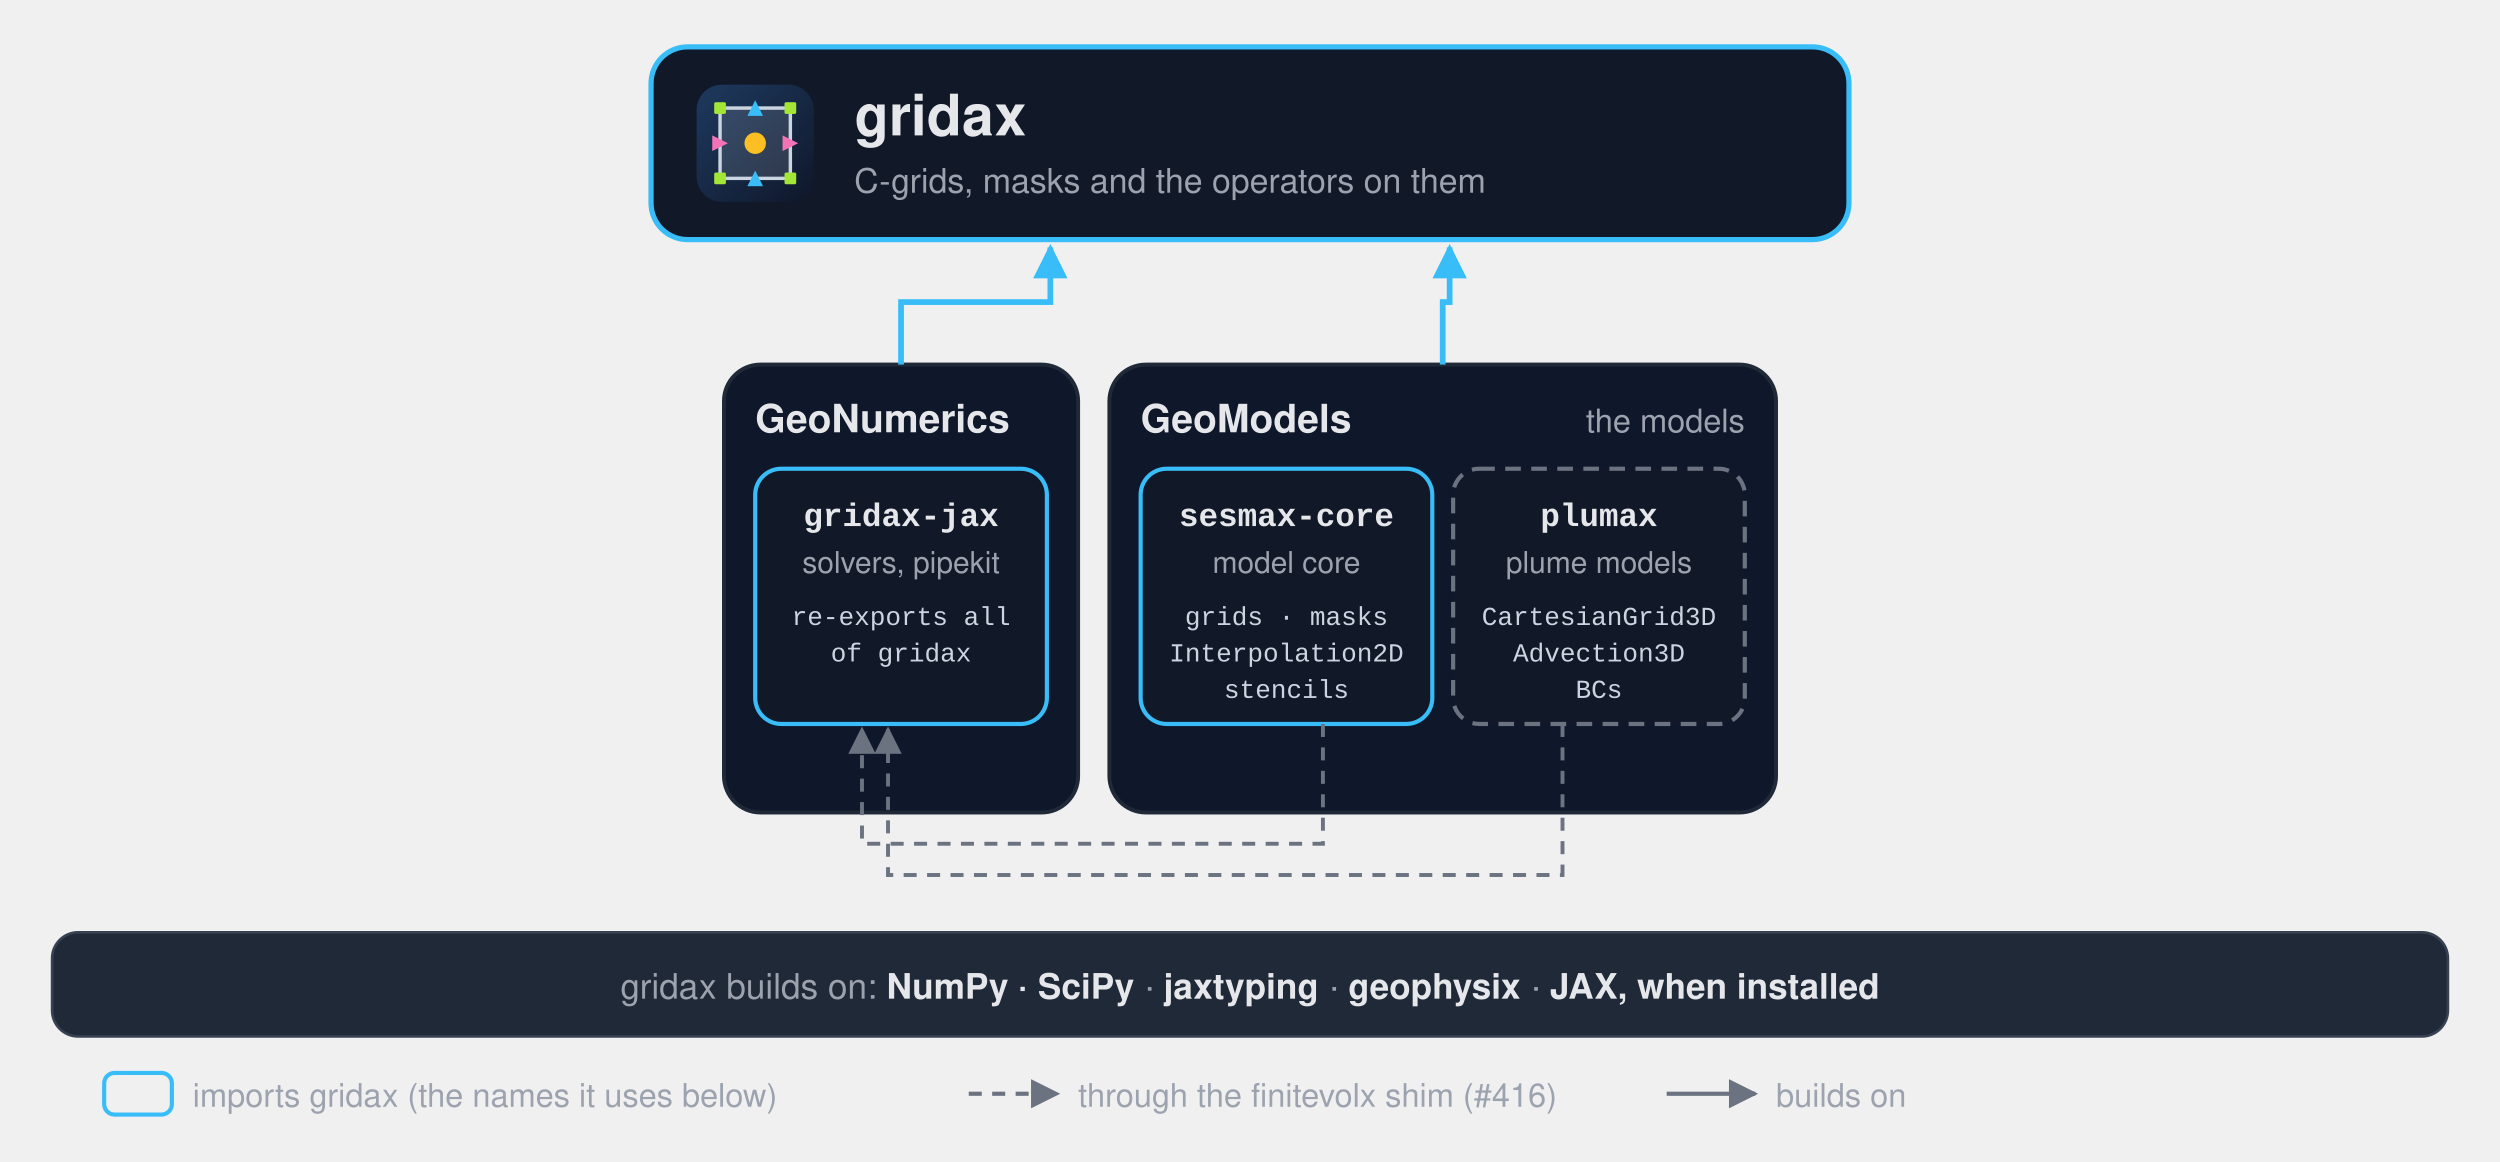
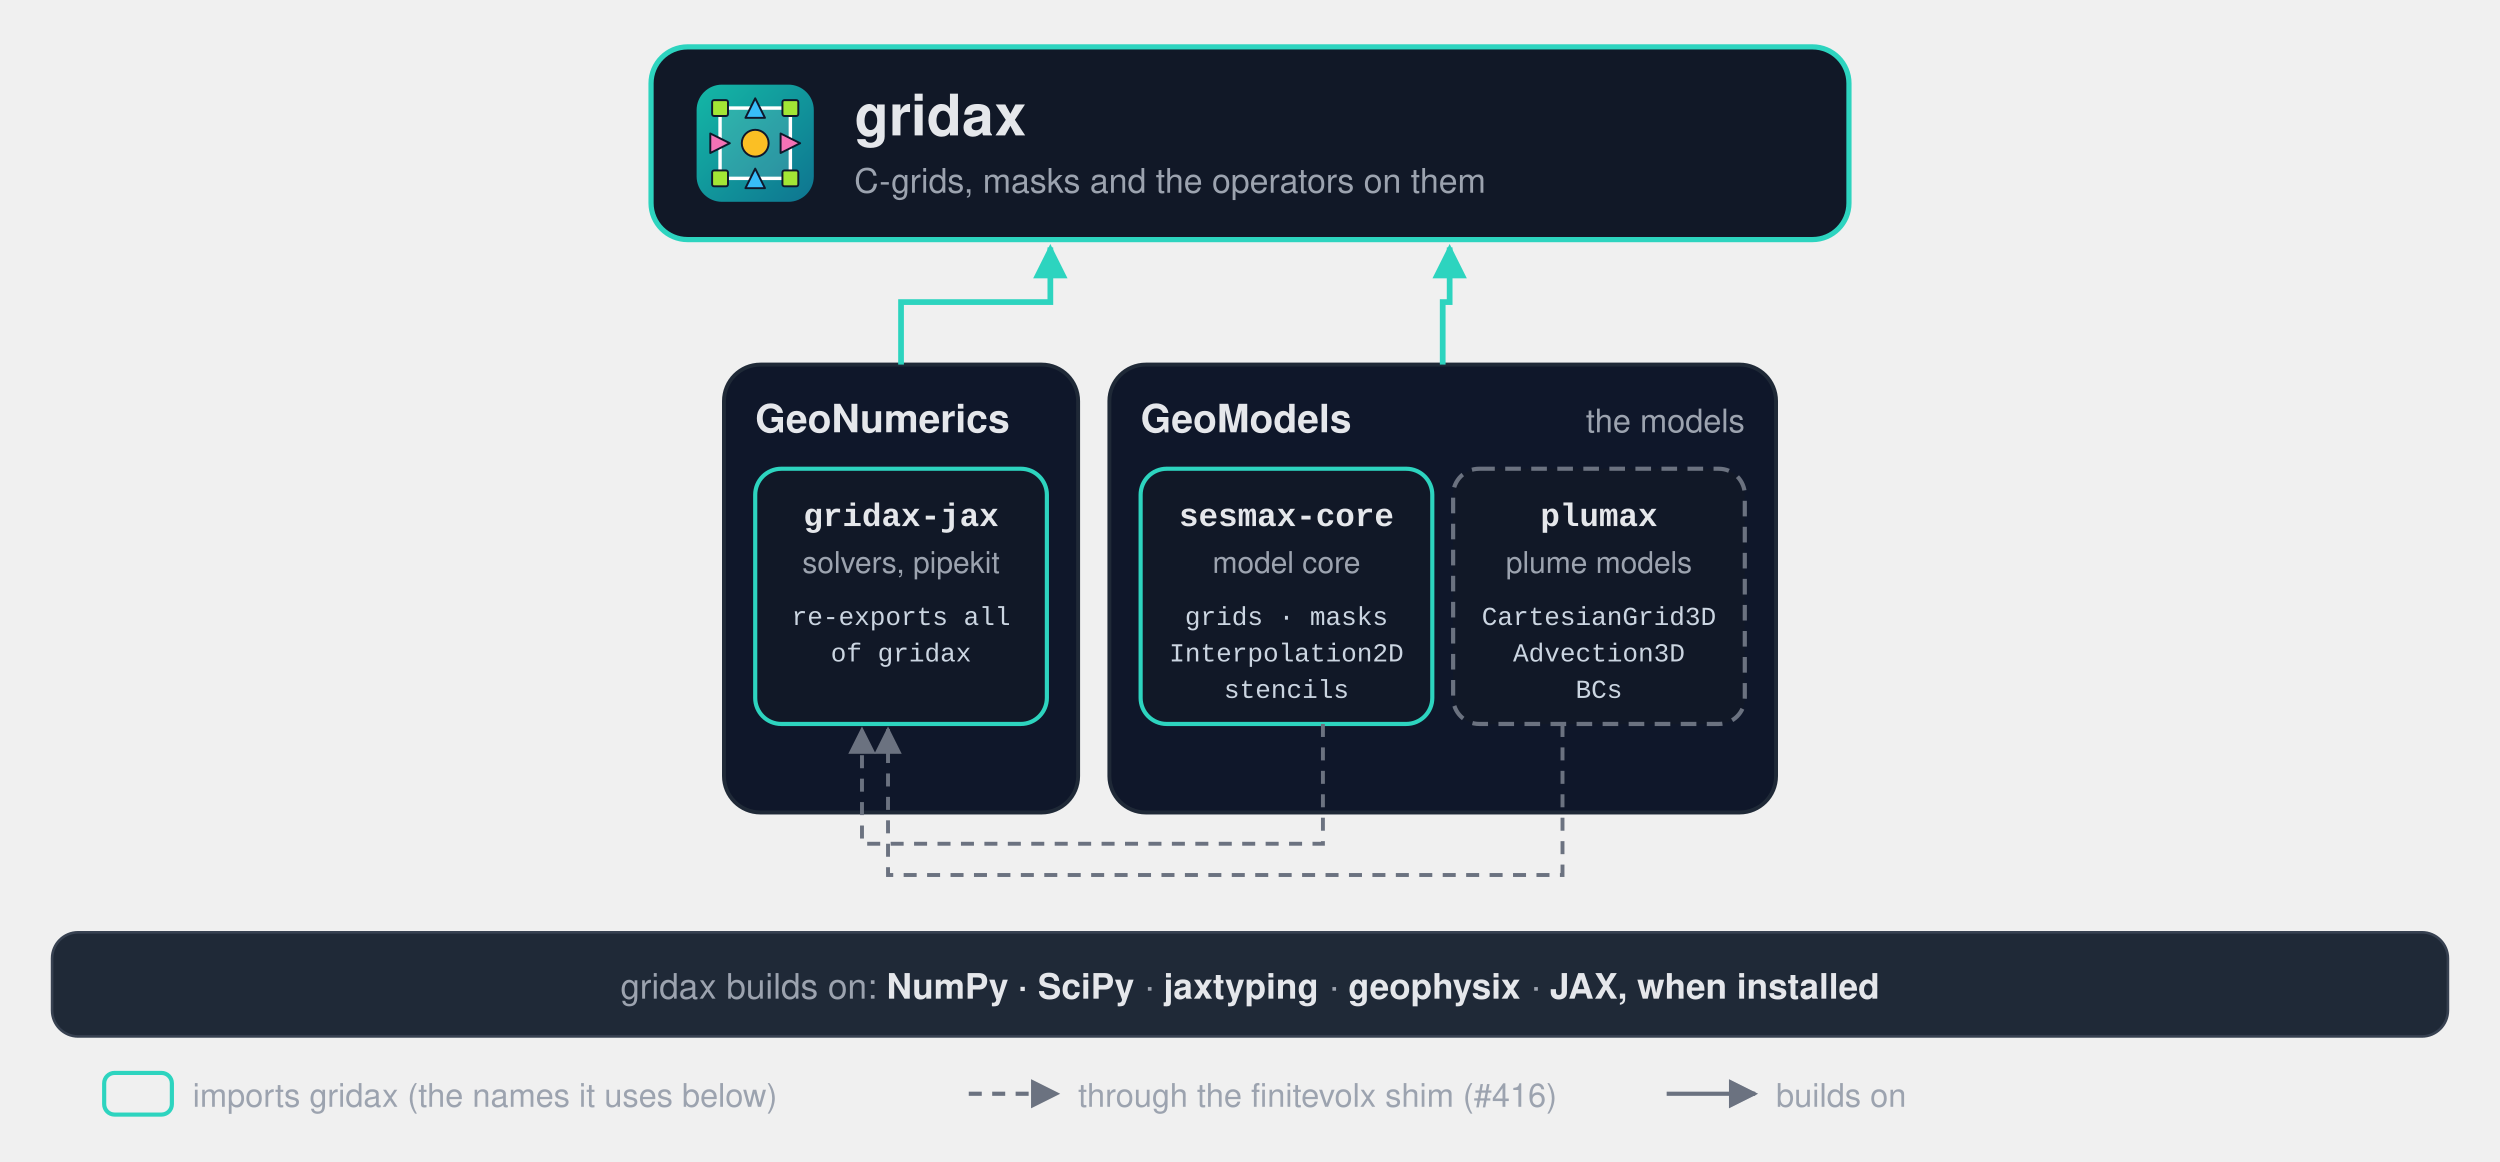
<svg xmlns="http://www.w3.org/2000/svg" width="960" height="446" viewBox="0 0 960 446" role="img" aria-label="Packages that import gridax: gridax-jax in GeoNumerics, in the same repository, which re-exports all of it; and sesmax-core in GeoModels, which imports the grids, masks, Interpolation2D and the raw stencils. plumax in GeoModels still imports the deprecated finitevolx shim, drawn dashed, and both models reach gridax-jax's names through it. gridax builds on NumPy, SciPy, jaxtyping and geophysix, and on JAX when it is installed.">
  <defs>
    <marker id="eh-dark" viewBox="0 0 10 10" refX="9" refY="5" markerWidth="7" markerHeight="7" orient="auto-start-reverse">
      <path d="M0 0 L10 5 L0 10 z" fill="#6B7280" />
    </marker>
    <marker id="ea-dark" viewBox="0 0 10 10" refX="9" refY="5" markerWidth="6" markerHeight="6" orient="auto-start-reverse">
-       <path d="M0 0 L10 5 L0 10 z" fill="#38BDF8" />
+       <path d="M0 0 L10 5 L0 10 z" fill="#2DD4BF" />
    </marker>
  </defs>
-   <rect x="250" y="18" width="460" height="74" rx="14" fill="#111827" stroke="#38BDF8" stroke-width="2" />
+   <rect x="250" y="18" width="460" height="74" rx="14" fill="#111827" stroke="#2DD4BF" stroke-width="2" />
  <svg x="266" y="31" width="48" height="48" viewBox="0 0 128 128">
    <defs>
      <linearGradient id="ix-dark" x1="0" y1="0" x2="1" y2="1">
-         <stop offset="0" stop-color="#1E3A5F" />
-         <stop offset="1" stop-color="#0F172A" />
+         <stop offset="0" stop-color="#14B8A6" />
+         <stop offset="1" stop-color="#0E7490" />
      </linearGradient>
    </defs>
    <rect x="4" y="4" width="120" height="120" rx="26" fill="url(#ix-dark)" />
-     <rect x="28" y="28" width="72" height="72" rx="2" fill="#FFFFFF" fill-opacity="0.12" stroke="#CBD5E1" stroke-width="3.5" />
-     <circle cx="64" cy="64" r="11" fill="#FBBF24" />
-     <path d="M36 64 L20 56 L20 72 Z" fill="#F472B6" />
-     <path d="M108 64 L92 56 L92 72 Z" fill="#F472B6" />
-     <path d="M64 20 L56 36 L72 36 Z" fill="#38BDF8" />
-     <path d="M64 92 L56 108 L72 108 Z" fill="#38BDF8" />
-     <rect x="22" y="22" width="12" height="12" rx="1.5" fill="#A3E635" />
-     <rect x="22" y="94" width="12" height="12" rx="1.5" fill="#A3E635" />
-     <rect x="94" y="22" width="12" height="12" rx="1.5" fill="#A3E635" />
-     <rect x="94" y="94" width="12" height="12" rx="1.5" fill="#A3E635" />
+     <rect x="28" y="28" width="72" height="72" rx="2" fill="#FFFFFF" fill-opacity="0.12" stroke="#FFFFFF" stroke-width="3.5" />
+     <circle cx="64" cy="64" r="13.75" fill="#FBBF24" stroke="#0F172A" stroke-width="2" />
+     <path d="M38.0 64 L18.0 54.0 L18.0 74.0 Z" fill="#F472B6" stroke="#0F172A" stroke-width="2" stroke-linejoin="round" />
+     <path d="M110.0 64 L90.0 54.0 L90.0 74.0 Z" fill="#F472B6" stroke="#0F172A" stroke-width="2" stroke-linejoin="round" />
+     <path d="M64 18.0 L54.0 38.0 L74.0 38.0 Z" fill="#38BDF8" stroke="#0F172A" stroke-width="2" stroke-linejoin="round" />
+     <path d="M64 90.0 L54.0 110.0 L74.0 110.0 Z" fill="#38BDF8" stroke="#0F172A" stroke-width="2" stroke-linejoin="round" />
+     <rect x="19.875" y="19.875" width="16.25" height="16.25" rx="2" fill="#A3E635" stroke="#0F172A" stroke-width="2" />
+     <rect x="19.875" y="91.875" width="16.25" height="16.25" rx="2" fill="#A3E635" stroke="#0F172A" stroke-width="2" />
+     <rect x="91.875" y="19.875" width="16.25" height="16.25" rx="2" fill="#A3E635" stroke="#0F172A" stroke-width="2" />
+     <rect x="91.875" y="91.875" width="16.25" height="16.25" rx="2" fill="#A3E635" stroke="#0F172A" stroke-width="2" />
  </svg>
  <text x="328" y="52" font-family="ui-sans-serif, -apple-system, 'Segoe UI', Helvetica, Arial, sans-serif" font-size="22" font-weight="700" fill="#E5E7EB">gridax</text>
  <text x="328" y="74" font-family="ui-sans-serif, -apple-system, 'Segoe UI', Helvetica, Arial, sans-serif" font-size="13" fill="#9CA3AF">C-grids, masks and the operators on them</text>
  <rect x="278.0" y="140" width="136" height="172" rx="14" fill="#0F172A" stroke="#1F2937" stroke-width="1.5" />
  <text x="290.0" y="166" font-family="ui-sans-serif, -apple-system, 'Segoe UI', Helvetica, Arial, sans-serif" font-size="15" font-weight="700" fill="#E5E7EB">GeoNumerics</text>
  <text x="402.0" y="166" text-anchor="end" font-family="ui-sans-serif, -apple-system, 'Segoe UI', Helvetica, Arial, sans-serif" font-size="12.5" fill="#9CA3AF" />
-   <path d="M346.0 140 L346.0 116 L403.333 116 L403.333 95" fill="none" stroke="#38BDF8" stroke-width="2.2" marker-end="url(#ea-dark)" />
-   <rect x="290.0" y="180" width="112" height="98" rx="10" fill="#111827" stroke="#38BDF8" stroke-width="1.6" />
+   <path d="M346.0 140 L346.0 116 L403.333 116 L403.333 95" fill="none" stroke="#2DD4BF" stroke-width="2.2" marker-end="url(#ea-dark)" />
+   <rect x="290.0" y="180" width="112" height="98" rx="10" fill="#111827" stroke="#2DD4BF" stroke-width="1.6" />
  <text x="346.0" y="202" text-anchor="middle" font-family="ui-monospace, SFMono-Regular, Menlo, Consolas, 'Liberation Mono', monospace" font-size="12.5" font-weight="700" fill="#E5E7EB">gridax-jax</text>
  <text x="346.0" y="220" text-anchor="middle" font-family="ui-sans-serif, -apple-system, 'Segoe UI', Helvetica, Arial, sans-serif" font-size="11.5" fill="#9CA3AF">solvers, pipekit</text>
  <text x="346.0" y="240" text-anchor="middle" font-family="ui-monospace, SFMono-Regular, Menlo, Consolas, 'Liberation Mono', monospace" font-size="10" fill="#CBD5E1">re-exports all</text>
  <text x="346.0" y="254" text-anchor="middle" font-family="ui-monospace, SFMono-Regular, Menlo, Consolas, 'Liberation Mono', monospace" font-size="10" fill="#CBD5E1">of gridax</text>
  <rect x="426.0" y="140" width="256" height="172" rx="14" fill="#0F172A" stroke="#1F2937" stroke-width="1.5" />
  <text x="438.0" y="166" font-family="ui-sans-serif, -apple-system, 'Segoe UI', Helvetica, Arial, sans-serif" font-size="15" font-weight="700" fill="#E5E7EB">GeoModels</text>
  <text x="670.0" y="166" text-anchor="end" font-family="ui-sans-serif, -apple-system, 'Segoe UI', Helvetica, Arial, sans-serif" font-size="12.5" fill="#9CA3AF">the models</text>
-   <path d="M554.0 140 L554.0 116 L556.667 116 L556.667 95" fill="none" stroke="#38BDF8" stroke-width="2.2" marker-end="url(#ea-dark)" />
-   <rect x="438.0" y="180" width="112" height="98" rx="10" fill="#111827" stroke="#38BDF8" stroke-width="1.6" />
+   <path d="M554.0 140 L554.0 116 L556.667 116 L556.667 95" fill="none" stroke="#2DD4BF" stroke-width="2.2" marker-end="url(#ea-dark)" />
+   <rect x="438.0" y="180" width="112" height="98" rx="10" fill="#111827" stroke="#2DD4BF" stroke-width="1.6" />
  <text x="494.0" y="202" text-anchor="middle" font-family="ui-monospace, SFMono-Regular, Menlo, Consolas, 'Liberation Mono', monospace" font-size="12.5" font-weight="700" fill="#E5E7EB">sesmax-core</text>
  <text x="494.0" y="220" text-anchor="middle" font-family="ui-sans-serif, -apple-system, 'Segoe UI', Helvetica, Arial, sans-serif" font-size="11.5" fill="#9CA3AF">model core</text>
  <text x="494.0" y="240" text-anchor="middle" font-family="ui-monospace, SFMono-Regular, Menlo, Consolas, 'Liberation Mono', monospace" font-size="10" fill="#CBD5E1">grids · masks</text>
  <text x="494.0" y="254" text-anchor="middle" font-family="ui-monospace, SFMono-Regular, Menlo, Consolas, 'Liberation Mono', monospace" font-size="10" fill="#CBD5E1">Interpolation2D</text>
  <text x="494.0" y="268" text-anchor="middle" font-family="ui-monospace, SFMono-Regular, Menlo, Consolas, 'Liberation Mono', monospace" font-size="10" fill="#CBD5E1">stencils</text>
  <rect x="558.0" y="180" width="112" height="98" rx="10" fill="#111827" stroke="#6B7280" stroke-width="1.6" stroke-dasharray="6 4" />
  <text x="614.0" y="202" text-anchor="middle" font-family="ui-monospace, SFMono-Regular, Menlo, Consolas, 'Liberation Mono', monospace" font-size="12.5" font-weight="700" fill="#E5E7EB">plumax</text>
  <text x="614.0" y="220" text-anchor="middle" font-family="ui-sans-serif, -apple-system, 'Segoe UI', Helvetica, Arial, sans-serif" font-size="11.5" fill="#9CA3AF">plume models</text>
  <text x="614.0" y="240" text-anchor="middle" font-family="ui-monospace, SFMono-Regular, Menlo, Consolas, 'Liberation Mono', monospace" font-size="10" fill="#CBD5E1">CartesianGrid3D</text>
  <text x="614.0" y="254" text-anchor="middle" font-family="ui-monospace, SFMono-Regular, Menlo, Consolas, 'Liberation Mono', monospace" font-size="10" fill="#CBD5E1">Advection3D</text>
  <text x="614.0" y="268" text-anchor="middle" font-family="ui-monospace, SFMono-Regular, Menlo, Consolas, 'Liberation Mono', monospace" font-size="10" fill="#CBD5E1">BCs</text>
  <path d="M508.0 278 L508.0 324 L331.0 324 L331.0 280" fill="none" stroke="#6B7280" stroke-width="1.5" stroke-dasharray="5 4" marker-end="url(#eh-dark)" />
  <path d="M600.0 278 L600.0 336 L341.0 336 L341.0 280" fill="none" stroke="#6B7280" stroke-width="1.5" stroke-dasharray="5 4" marker-end="url(#eh-dark)" />
  <rect x="20" y="358" width="920" height="40" rx="10" fill="#1F2937" stroke="#374151" />
  <text x="480" y="383.5" text-anchor="middle" font-family="ui-sans-serif, -apple-system, 'Segoe UI', Helvetica, Arial, sans-serif" font-size="13.5" fill="#9CA3AF">gridax builds on: <tspan font-weight="700" fill="#E5E7EB">NumPy · SciPy</tspan> · <tspan font-weight="700" fill="#E5E7EB">jaxtyping</tspan> · <tspan font-weight="700" fill="#E5E7EB">geophysix</tspan> · <tspan font-weight="700" fill="#E5E7EB">JAX, when installed</tspan>
  </text>
-   <rect x="40" y="412" width="26" height="16" rx="4" fill="none" stroke="#38BDF8" stroke-width="1.6" />
+   <rect x="40" y="412" width="26" height="16" rx="4" fill="none" stroke="#2DD4BF" stroke-width="1.6" />
  <text x="74" y="425" font-family="ui-sans-serif, -apple-system, 'Segoe UI', Helvetica, Arial, sans-serif" font-size="12.5" fill="#9CA3AF">imports gridax (the names it uses below)</text>
  <path d="M372 420 L406 420" stroke="#6B7280" stroke-width="1.6" stroke-dasharray="5 4" marker-end="url(#eh-dark)" />
  <text x="414" y="425" font-family="ui-sans-serif, -apple-system, 'Segoe UI', Helvetica, Arial, sans-serif" font-size="12.5" fill="#9CA3AF">through the finitevolx shim (#416)</text>
  <path d="M640 420 L674 420" stroke="#6B7280" stroke-width="1.6" marker-end="url(#eh-dark)" />
  <text x="682" y="425" font-family="ui-sans-serif, -apple-system, 'Segoe UI', Helvetica, Arial, sans-serif" font-size="12.5" fill="#9CA3AF">builds on</text>
</svg>
